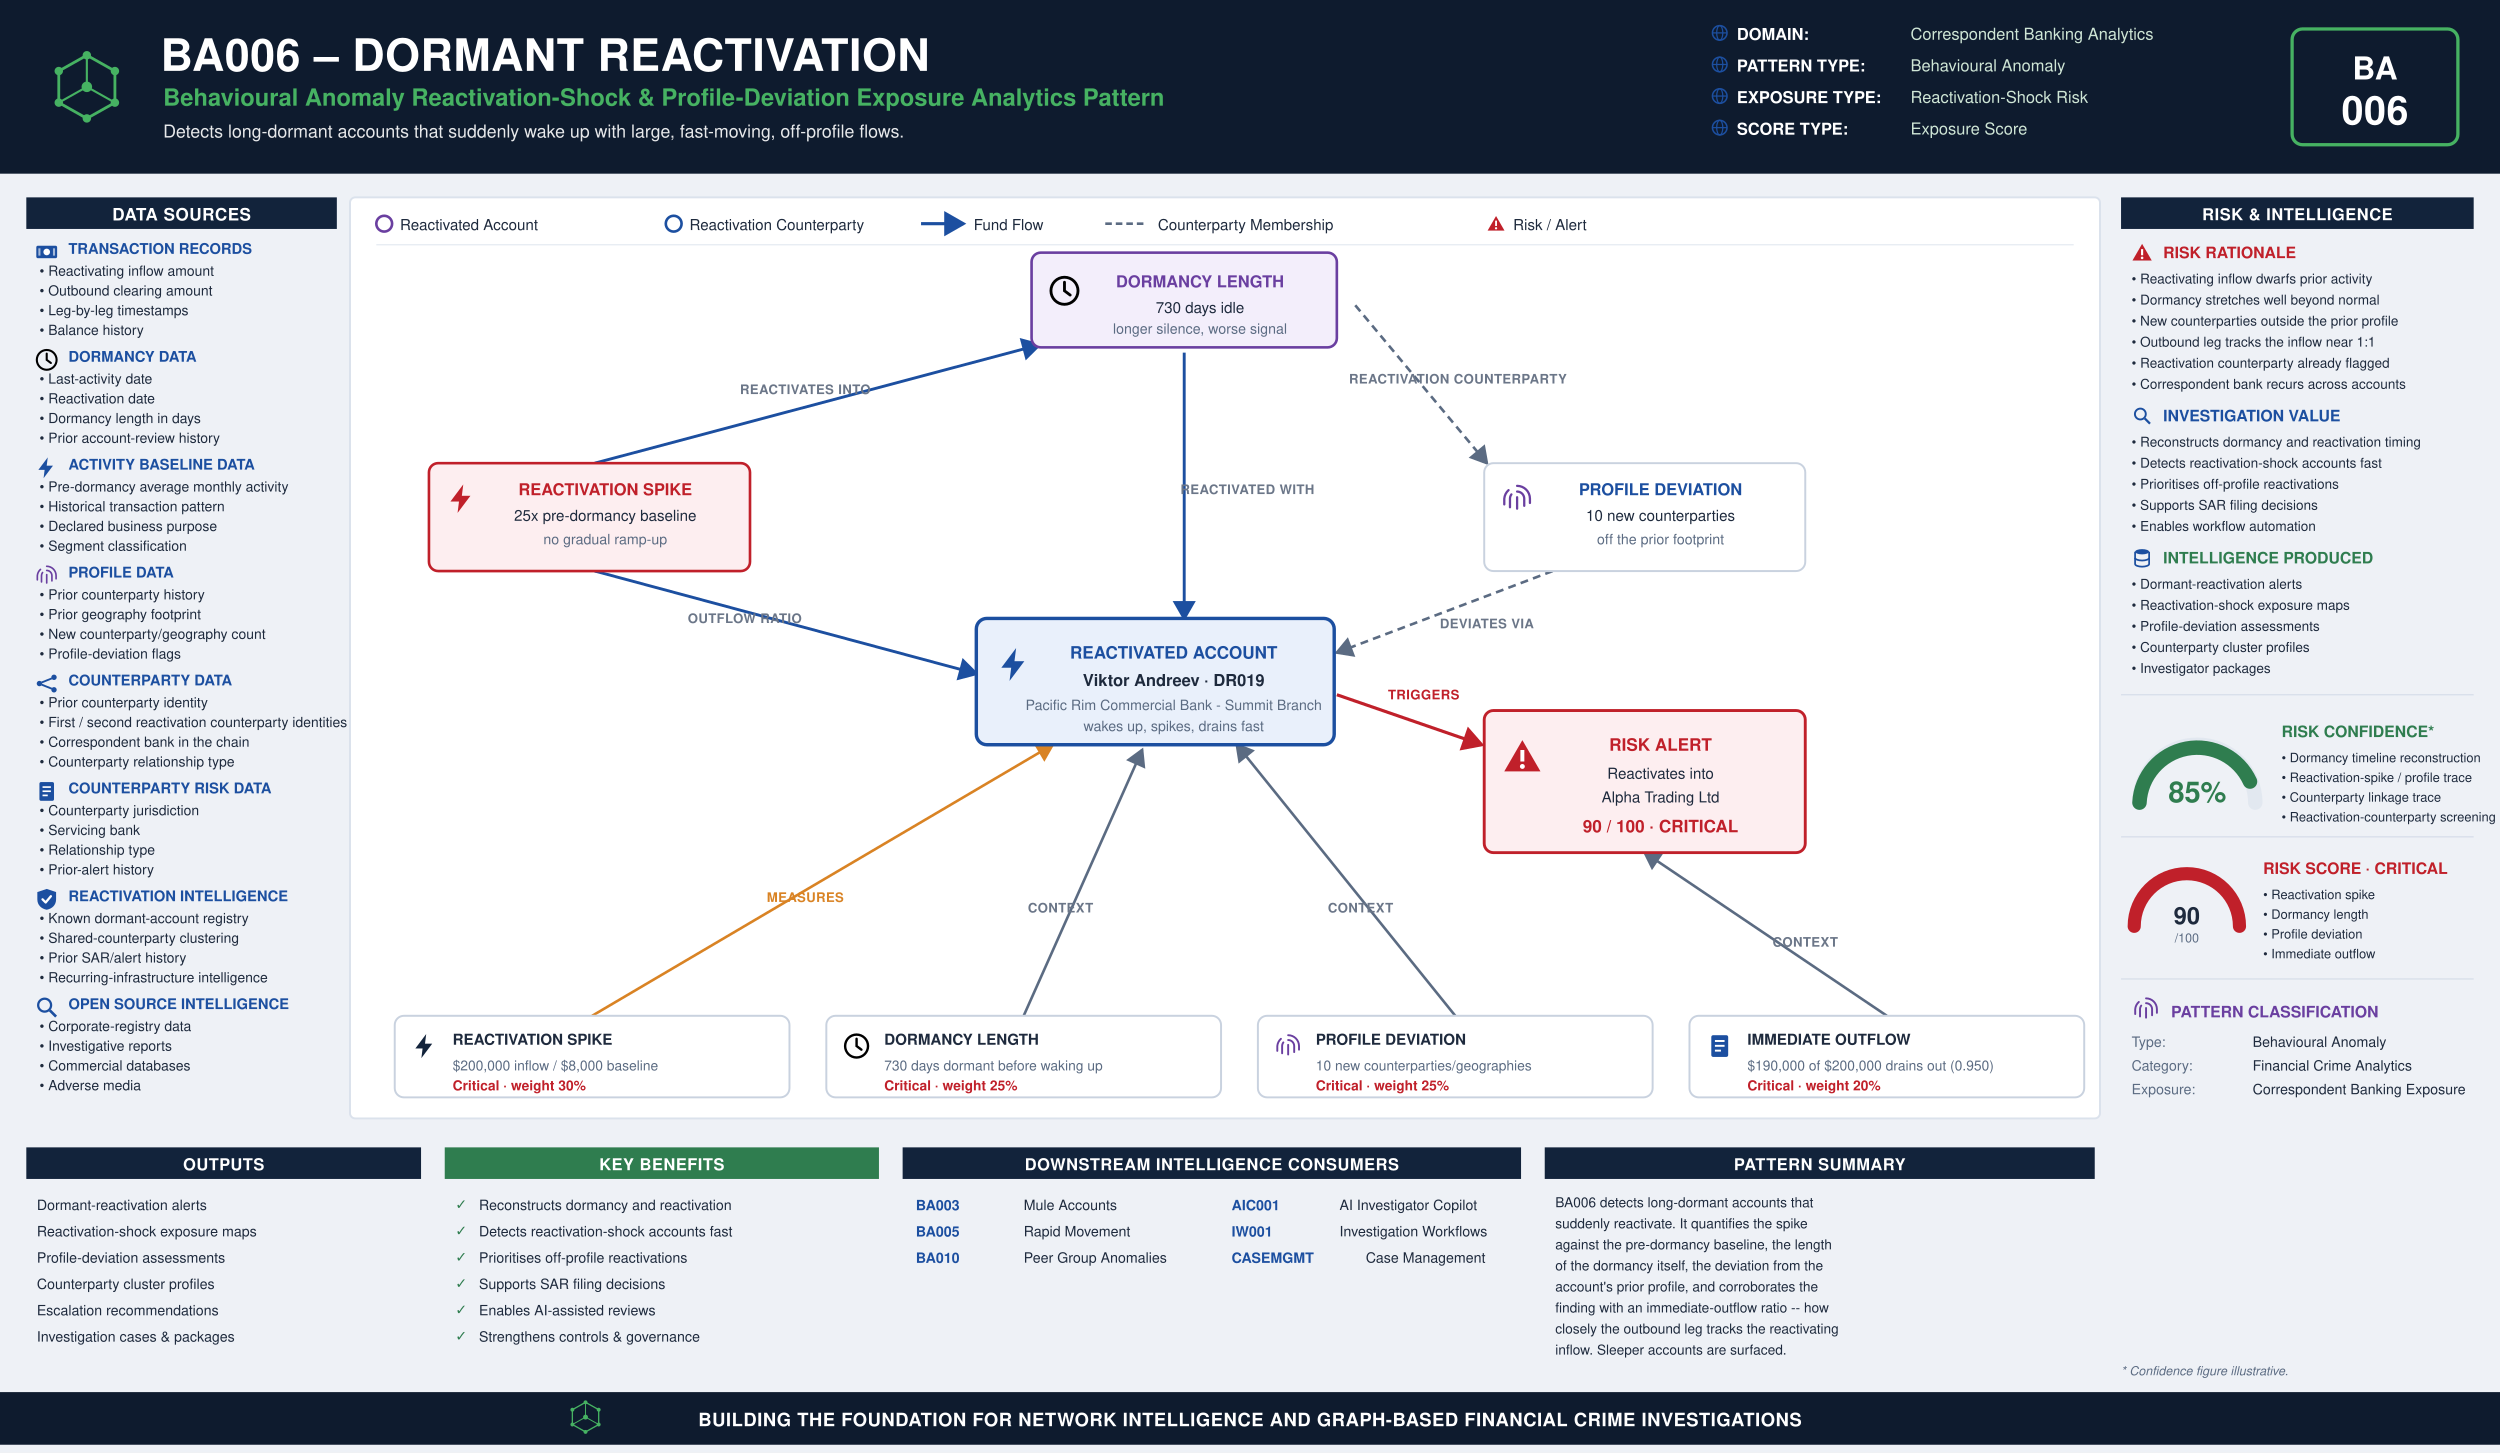
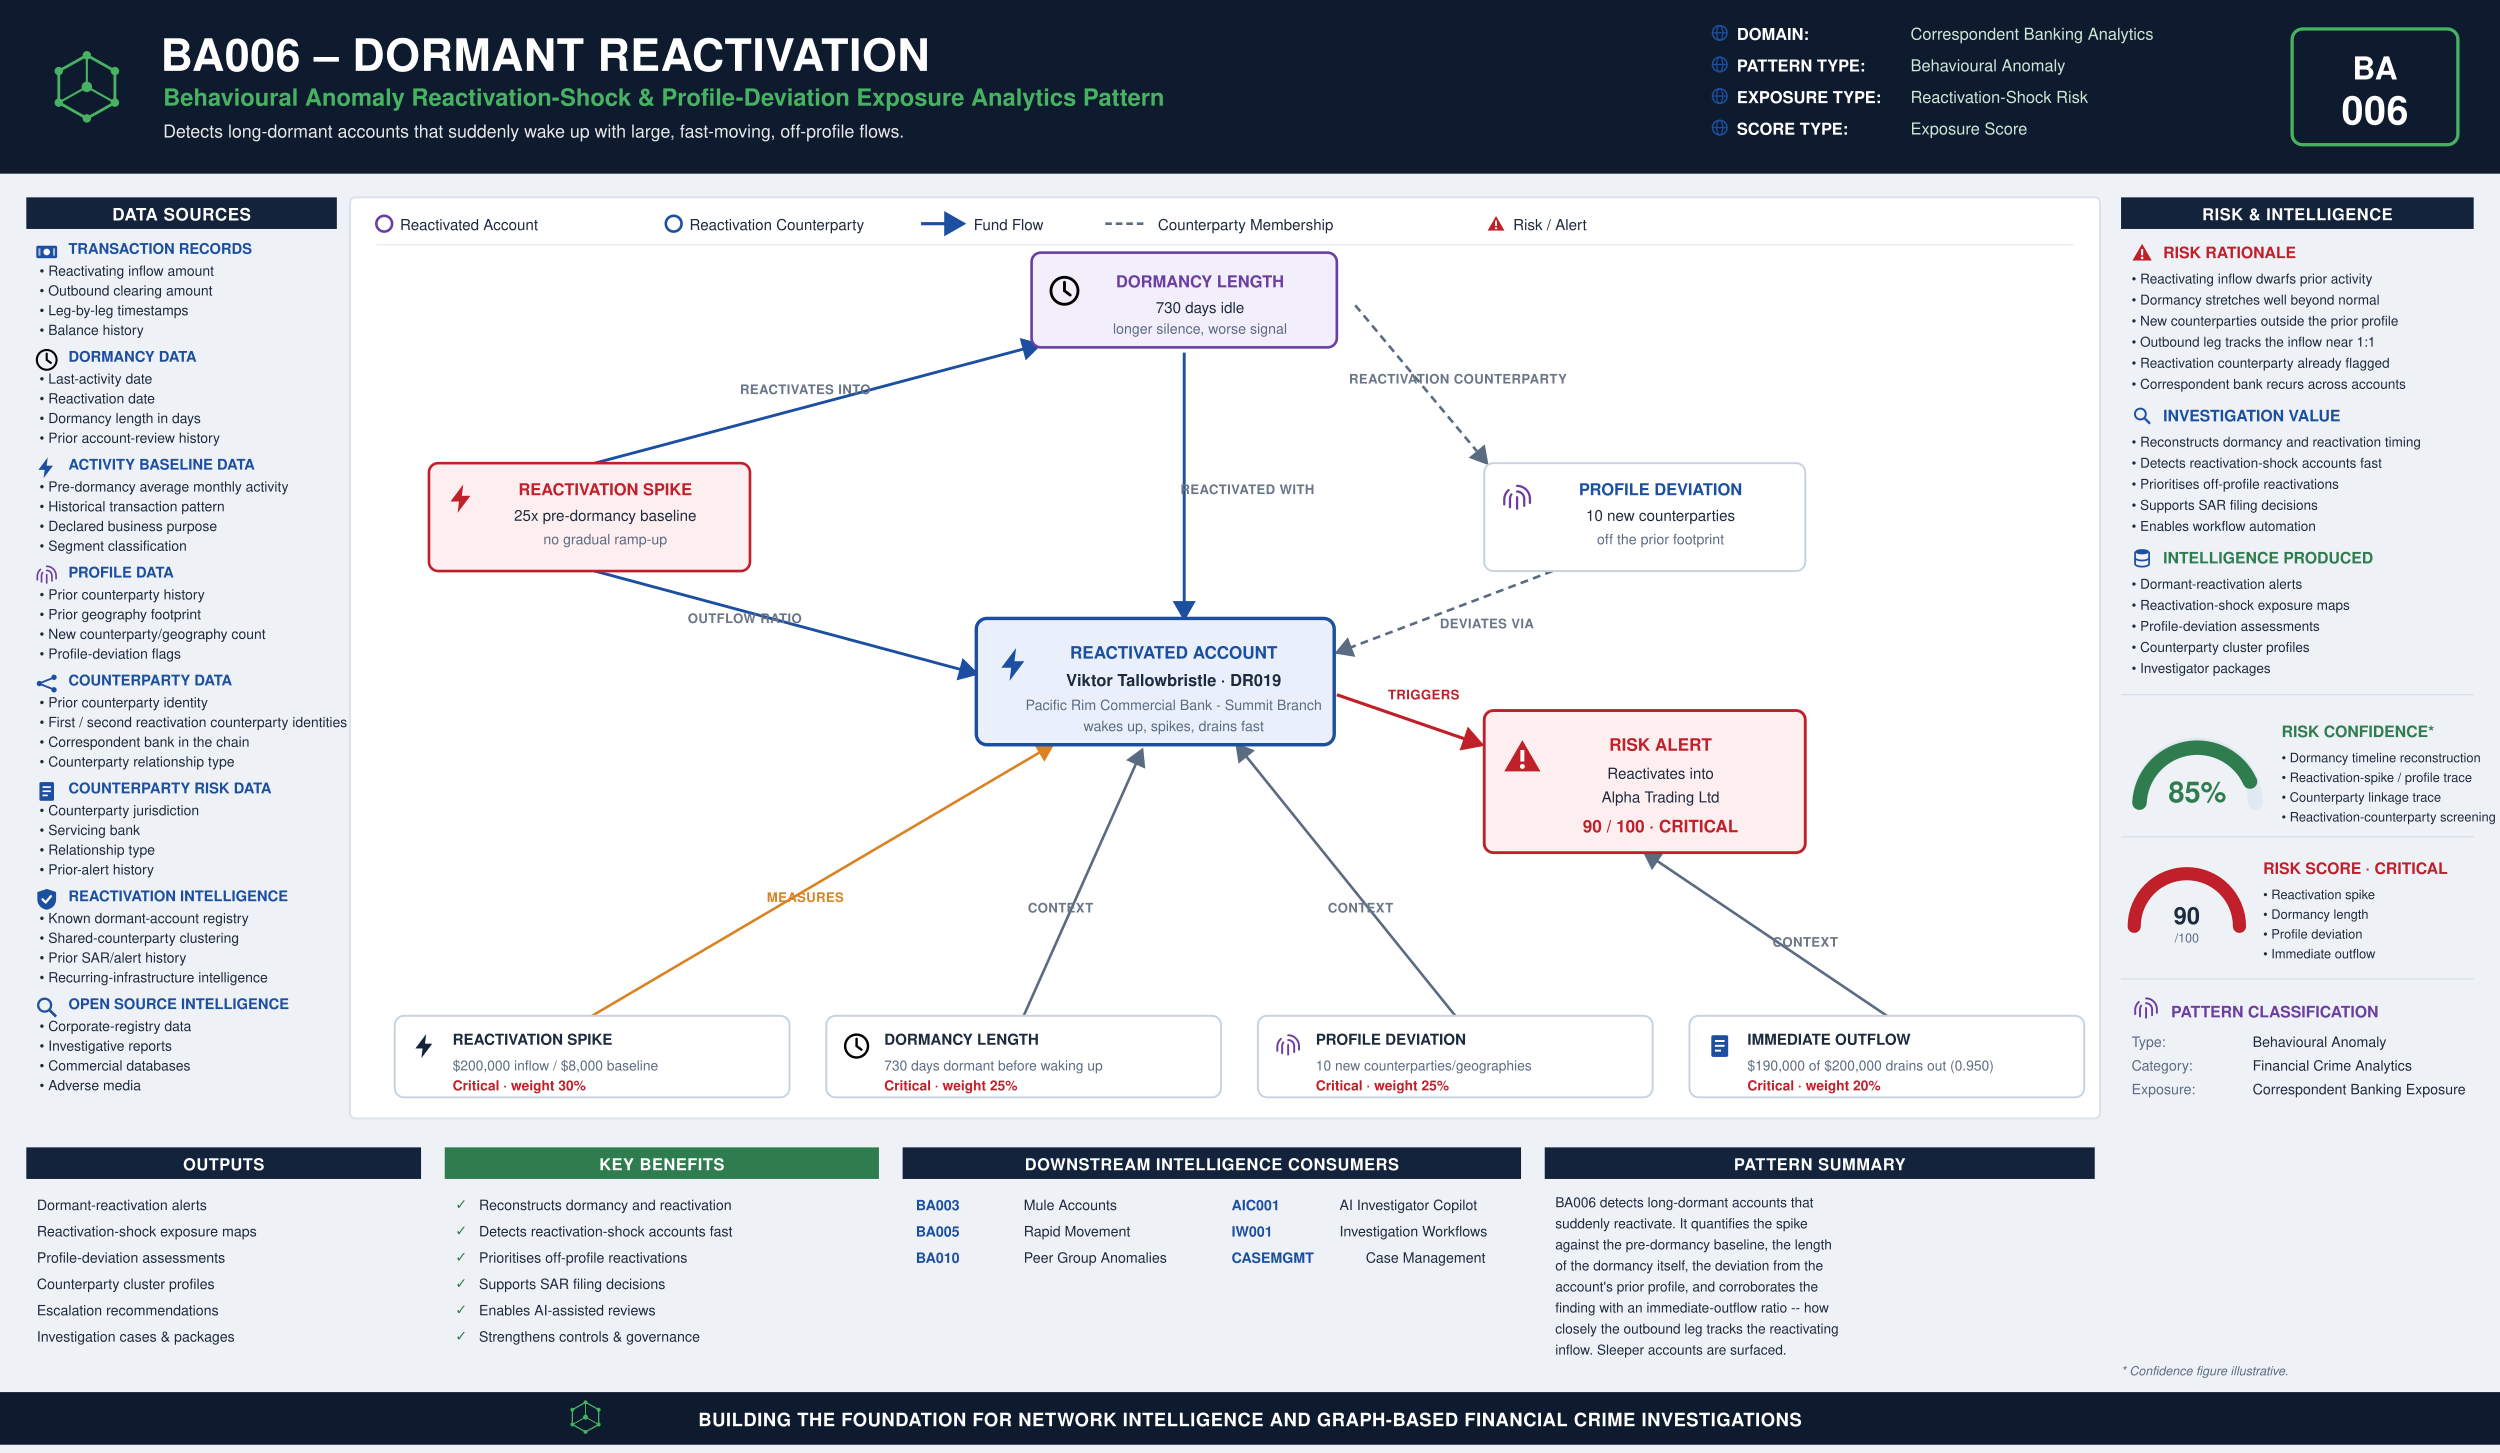
<svg xmlns="http://www.w3.org/2000/svg" viewBox="0 0 1900 1104" font-family="Helvetica, Arial, sans-serif" text-rendering="geometricPrecision">
  <defs>
    <style>
      .nvy{fill:#12233b}.grn{fill:#2f7d4f}.red{fill:#c0202a}.gold{fill:#f4a920}.pur{fill:#6a3fa0}
      .wht{fill:#ffffff}.ink{fill:#1e2a3d}.blu{fill:#1c4fa0}.sub{fill:#5b6b82}
      .hd{fill:#ffffff;font-weight:bold;letter-spacing:.4px}
      .sh{font-weight:bold;fill:#1c4fa0}.b{font-weight:bold}
      .card{fill:#ffffff;stroke:#c9d2df;stroke-width:1.5}
      .elab{fill:#6b7688;font-weight:bold;letter-spacing:.3px}
      text{dominant-baseline:middle}
    </style>
    <marker id="ar" markerWidth="9" markerHeight="9" refX="6" refY="4" orient="auto">
      <path d="M0 0l7 4L0 8z" fill="#1c4fa0" />
    </marker>
    <marker id="arR" markerWidth="9" markerHeight="9" refX="6" refY="4" orient="auto">
      <path d="M0 0l7 4L0 8z" fill="#c0202a" />
    </marker>
    <marker id="arO" markerWidth="9" markerHeight="9" refX="6" refY="4" orient="auto">
      <path d="M0 0l7 4L0 8z" fill="#d98324" />
    </marker>
    <marker id="arG" markerWidth="9" markerHeight="9" refX="6" refY="4" orient="auto">
      <path d="M0 0l7 4L0 8z" fill="#5b6b82" />
    </marker>
    <symbol id="i-globe" viewBox="0 0 24 24">
      <circle cx="12" cy="12" r="9.5" fill="none" stroke="#1c4fa0" stroke-width="2" />
      <ellipse cx="12" cy="12" rx="4" ry="9.5" fill="none" stroke="#1c4fa0" stroke-width="1.6" />
      <line x1="2.5" y1="12" x2="21.5" y2="12" stroke="#1c4fa0" stroke-width="1.6" />
    </symbol>
    <symbol id="i-doc" viewBox="0 0 24 24">
      <rect x="5" y="3" width="14" height="18" rx="1.5" fill="#1c4fa0" />
      <rect x="8" y="7" width="8" height="1.6" fill="#fff" />
      <rect x="8" y="11" width="8" height="1.6" fill="#fff" />
      <rect x="8" y="15" width="5" height="1.6" fill="#fff" />
    </symbol>
    <symbol id="i-link" viewBox="0 0 24 24">
      <circle cx="5" cy="12" r="2.6" fill="#1c4fa0" />
      <circle cx="19" cy="6" r="2.6" fill="#1c4fa0" />
      <circle cx="19" cy="18" r="2.6" fill="#1c4fa0" />
      <line x1="7" y1="11" x2="17" y2="7" stroke="#1c4fa0" stroke-width="1.8" />
      <line x1="7" y1="13" x2="17" y2="17" stroke="#1c4fa0" stroke-width="1.8" />
    </symbol>
    <symbol id="i-search" viewBox="0 0 24 24">
      <circle cx="10" cy="10" r="6.2" fill="none" stroke="#1c4fa0" stroke-width="2.2" />
      <line x1="15" y1="15" x2="21" y2="21" stroke="#1c4fa0" stroke-width="2.6" />
    </symbol>
    <symbol id="i-shield" viewBox="0 0 24 24">
      <path d="M12 2 21 5v7c0 5.5-3.8 9-9 10-5.2-1-9-4.5-9-10V5z" fill="#1c4fa0" />
      <path d="M8 12l3 3 5-6" fill="none" stroke="#fff" stroke-width="2.2" stroke-linecap="round" stroke-linejoin="round" />
    </symbol>
    <symbol id="i-alert" viewBox="0 0 24 24">
      <path d="M12 2 23 21H1z" fill="#c0202a" />
      <rect x="10.8" y="8" width="2.4" height="7" fill="#fff" />
      <circle cx="12" cy="18" r="1.5" fill="#fff" />
    </symbol>
    <symbol id="i-db" viewBox="0 0 24 24">
      <ellipse cx="12" cy="5" rx="8" ry="3" fill="#1c4fa0" />
      <path d="M4 5v14c0 1.6 3.6 3 8 3s8-1.4 8-3V5" fill="none" stroke="#1c4fa0" stroke-width="2" />
      <path d="M4 12c0 1.6 3.6 3 8 3s8-1.4 8-3" fill="none" stroke="#1c4fa0" stroke-width="2" />
    </symbol>
    <symbol id="i-fp" viewBox="0 0 24 24">
      <g fill="none" stroke="#6a3fa0" stroke-width="1.6" stroke-linecap="round">
        <path d="M12 3a9 9 0 0 1 9 9v3" />
        <path d="M6 6a9 9 0 0 0-3 6v4" />
        <path d="M12 7a5 5 0 0 1 5 5v5" />
        <path d="M8 9a5 5 0 0 0-1 3v6" />
        <path d="M12 11v8" />
      </g>
    </symbol>
    <symbol id="i-cash" viewBox="0 0 24 24">
      <rect x="2" y="6" width="20" height="12" rx="1.5" fill="currentColor" />
      <circle cx="12" cy="12" r="3.2" fill="#fff" />
      <rect x="4" y="8.5" width="2" height="7" fill="#fff" opacity=".6" />
      <rect x="18" y="8.5" width="2" height="7" fill="#fff" opacity=".6" />
    </symbol>
    <symbol id="i-bank" viewBox="0 0 24 24">
      <path d="M12 2 22 8H2z" fill="currentColor" />
      <rect x="4" y="9" width="2.4" height="10" fill="currentColor" />
      <rect x="10.8" y="9" width="2.4" height="10" fill="currentColor" />
      <rect x="17.6" y="9" width="2.4" height="10" fill="currentColor" />
      <rect x="2" y="20" width="20" height="2" fill="currentColor" />
    </symbol>
    <symbol id="i-clock" viewBox="0 0 24 24">
      <circle cx="12" cy="12" r="9.5" fill="none" stroke="currentColor" stroke-width="2" />
      <path d="M12 6v6l4 3" fill="none" stroke="currentColor" stroke-width="2" stroke-linecap="round" />
    </symbol>
    <symbol id="i-bolt" viewBox="0 0 24 24">
      <path d="M13 2 4 14h6l-1 8 9-12h-6z" fill="currentColor" />
    </symbol>
    <symbol id="i-hex" viewBox="0 0 48 48">
      <g fill="none" stroke="#46b262" stroke-width="1.6">
        <path d="M24 6 40 15v18L24 42 8 33V15z" />
      </g>
      <g fill="#46b262">
        <circle cx="24" cy="6" r="2.4" />
        <circle cx="40" cy="15" r="2.4" />
        <circle cx="40" cy="33" r="2.4" />
        <circle cx="24" cy="42" r="2.4" />
        <circle cx="8" cy="33" r="2.4" />
        <circle cx="8" cy="15" r="2.4" />
        <circle cx="24" cy="24" r="3" />
      </g>
      <g stroke="#46b262" stroke-width="1.2">
        <line x1="24" y1="24" x2="24" y2="6" />
        <line x1="24" y1="24" x2="40" y2="33" />
        <line x1="24" y1="24" x2="8" y2="33" />
      </g>
    </symbol>
  </defs>
  <rect width="1900" height="1104" fill="#eef1f6" />
  <rect x="0" y="0" width="1900" height="132" fill="#0e1b2e" />
  <use href="#i-hex" x="34" y="34" width="64" height="64" />
  <text x="122" y="42" class="hd" font-size="34">BA006 – DORMANT REACTIVATION</text>
  <text x="124" y="74" font-size="18" font-weight="bold" fill="#46b262">Behavioural Anomaly Reactivation-Shock &amp; Profile-Deviation Exposure Analytics Pattern</text>
  <text x="124" y="100" class="wht" font-size="13.5" opacity=".9">Detects long-dormant accounts that suddenly wake up with large, fast-moving, off-profile flows.</text>
  <g font-size="12.5">
    <use href="#i-globe" x="1300" y="18" width="14" height="14" />
    <text x="1320" y="26" class="wht b">DOMAIN:</text>
    <text x="1452" y="26" fill="#cfe6d6">Correspondent Banking Analytics</text>
    <use href="#i-globe" x="1300" y="42" width="14" height="14" />
    <text x="1320" y="50" class="wht b">PATTERN TYPE:</text>
    <text x="1452" y="50" fill="#cfe6d6">Behavioural Anomaly</text>
    <use href="#i-globe" x="1300" y="66" width="14" height="14" />
    <text x="1320" y="74" class="wht b">EXPOSURE TYPE:</text>
    <text x="1452" y="74" fill="#cfe6d6">Reactivation-Shock Risk</text>
    <use href="#i-globe" x="1300" y="90" width="14" height="14" />
    <text x="1320" y="98" class="wht b">SCORE TYPE:</text>
    <text x="1452" y="98" fill="#cfe6d6">Exposure Score</text>
  </g>
  <rect x="1742" y="22" width="126" height="88" rx="8" fill="#0e1b2e" stroke="#46b262" stroke-width="2.5" />
  <text x="1805" y="52" class="hd" font-size="24" text-anchor="middle" fill="#46b262">BA</text>
  <text x="1805" y="84" class="hd" font-size="30" text-anchor="middle" fill="#46b262">006</text>
  <rect x="20" y="150" width="236" height="24" class="nvy" />
  <text x="138" y="163" class="hd" font-size="13" text-anchor="middle">DATA SOURCES</text>
  <g font-size="10.6">
    <g transform="translate(0,182)">
      <use href="#i-cash" x="26" y="0" width="19" height="19" color="#1c4fa0" />
      <text x="52" y="7" class="sh" font-size="11.2">TRANSACTION RECORDS</text>
      <text x="30" y="24" class="ink">• Reactivating inflow amount</text>
      <text x="30" y="39" class="ink">• Outbound clearing amount</text>
      <text x="30" y="54" class="ink">• Leg-by-leg timestamps</text>
      <text x="30" y="69" class="ink">• Balance history</text>
    </g>
    <g transform="translate(0,264)">
      <use href="#i-clock" x="26" y="0" width="19" height="19" />
      <text x="52" y="7" class="sh" font-size="11.2">DORMANCY DATA</text>
      <text x="30" y="24" class="ink">• Last-activity date</text>
      <text x="30" y="39" class="ink">• Reactivation date</text>
      <text x="30" y="54" class="ink">• Dormancy length in days</text>
      <text x="30" y="69" class="ink">• Prior account-review history</text>
    </g>
    <g transform="translate(0,346)">
      <use href="#i-bolt" x="26" y="0" width="19" height="19" color="#1c4fa0" />
      <text x="52" y="7" class="sh" font-size="11.2">ACTIVITY BASELINE DATA</text>
      <text x="30" y="24" class="ink">• Pre-dormancy average monthly activity</text>
      <text x="30" y="39" class="ink">• Historical transaction pattern</text>
      <text x="30" y="54" class="ink">• Declared business purpose</text>
      <text x="30" y="69" class="ink">• Segment classification</text>
    </g>
    <g transform="translate(0,428)">
      <use href="#i-fp" x="26" y="0" width="19" height="19" />
      <text x="52" y="7" class="sh" font-size="11.2">PROFILE DATA</text>
      <text x="30" y="24" class="ink">• Prior counterparty history</text>
      <text x="30" y="39" class="ink">• Prior geography footprint</text>
      <text x="30" y="54" class="ink">• New counterparty/geography count</text>
      <text x="30" y="69" class="ink">• Profile-deviation flags</text>
    </g>
    <g transform="translate(0,510)">
      <use href="#i-link" x="26" y="0" width="19" height="19" />
      <text x="52" y="7" class="sh" font-size="11.2">COUNTERPARTY DATA</text>
      <text x="30" y="24" class="ink">• Prior counterparty identity</text>
      <text x="30" y="39" class="ink">• First / second reactivation counterparty identities</text>
      <text x="30" y="54" class="ink">• Correspondent bank in the chain</text>
      <text x="30" y="69" class="ink">• Counterparty relationship type</text>
    </g>
    <g transform="translate(0,592)">
      <use href="#i-doc" x="26" y="0" width="19" height="19" />
      <text x="52" y="7" class="sh" font-size="11.2">COUNTERPARTY RISK DATA</text>
      <text x="30" y="24" class="ink">• Counterparty jurisdiction</text>
      <text x="30" y="39" class="ink">• Servicing bank</text>
      <text x="30" y="54" class="ink">• Relationship type</text>
      <text x="30" y="69" class="ink">• Prior-alert history</text>
    </g>
    <g transform="translate(0,674)">
      <use href="#i-shield" x="26" y="0" width="19" height="19" />
      <text x="52" y="7" class="sh" font-size="11.2">REACTIVATION INTELLIGENCE</text>
      <text x="30" y="24" class="ink">• Known dormant-account registry</text>
      <text x="30" y="39" class="ink">• Shared-counterparty clustering</text>
      <text x="30" y="54" class="ink">• Prior SAR/alert history</text>
      <text x="30" y="69" class="ink">• Recurring-infrastructure intelligence</text>
    </g>
    <g transform="translate(0,756)">
      <use href="#i-search" x="26" y="0" width="19" height="19" />
      <text x="52" y="7" class="sh" font-size="11.2">OPEN SOURCE INTELLIGENCE</text>
      <text x="30" y="24" class="ink">• Corporate-registry data</text>
      <text x="30" y="39" class="ink">• Investigative reports</text>
      <text x="30" y="69" class="ink">• Adverse media</text>
      <text x="30" y="54" class="ink">• Commercial databases</text>
    </g>
  </g>
  <rect x="266" y="150" width="1330" height="700" rx="4" fill="#ffffff" stroke="#dbe2ec" stroke-width="1.5" />
  <g font-size="11.5" class="ink">
    <circle cx="292" cy="170" r="6" fill="none" stroke="#6a3fa0" stroke-width="2" />
    <text x="304" y="171">Reactivated Account</text>
    <circle cx="512" cy="170" r="6" fill="none" stroke="#1c4fa0" stroke-width="2" />
    <text x="524" y="171">Reactivation Counterparty</text>
    <line x1="700" y1="170" x2="732" y2="170" stroke="#1c4fa0" stroke-width="2.4" marker-end="url(#ar)" />
    <text x="740" y="171">Fund Flow</text>
    <line x1="840" y1="170" x2="872" y2="170" stroke="#5b6b82" stroke-width="2" stroke-dasharray="5 3" />
    <text x="880" y="171">Counterparty Membership</text>
    <use href="#i-alert" x="1130" y="163" width="14" height="14" />
    <text x="1150" y="171">Risk / Alert</text>
  </g>
  <line x1="286" y1="186" x2="1576" y2="186" stroke="#e6ebf2" />
  <g fill="none">
    <path d="M452 352 L790 262" stroke="#1c4fa0" stroke-width="2.2" marker-end="url(#ar)" />
    <path d="M1030 232 L1130 352" stroke="#5b6b82" stroke-width="2" stroke-dasharray="6 4" marker-end="url(#arG)" />
    <path d="M900 268 L900 470" stroke="#1c4fa0" stroke-width="2.2" marker-end="url(#ar)" />
    <path d="M1180 434 L1016 496" stroke="#5b6b82" stroke-width="2" stroke-dasharray="6 4" marker-end="url(#arG)" />
    <path d="M452 434 L742 512" stroke="#1c4fa0" stroke-width="2.2" marker-end="url(#ar)" />
    <path d="M1016 528 L1126 566" stroke="#c0202a" stroke-width="2.4" marker-end="url(#arR)" />
    <path d="M450 772 L800 566" stroke="#d98324" stroke-width="2" marker-end="url(#arO)" />
    <path d="M778 772 L868 570" stroke="#5b6b82" stroke-width="2" marker-end="url(#arG)" />
    <path d="M1106 772 L940 566" stroke="#5b6b82" stroke-width="2" marker-end="url(#arG)" />
    <path d="M1434 772 L1250 648" stroke="#5b6b82" stroke-width="2" marker-end="url(#arG)" />
  </g>
  <g font-size="10" class="elab" text-anchor="middle">
    <text x="612" y="296">REACTIVATES INTO</text>
    <text x="1108" y="288" fill="#6b7688">REACTIVATION COUNTERPARTY</text>
    <text x="948" y="372">REACTIVATED WITH</text>
    <text x="1130" y="474" fill="#6b7688">DEVIATES VIA</text>
    <text x="566" y="470">OUTFLOW RATIO</text>
    <text x="1082" y="528" fill="#c0202a">TRIGGERS</text>
    <text x="612" y="682" fill="#d98324">MEASURES</text>
    <text x="806" y="690">CONTEXT</text>
    <text x="1034" y="690">CONTEXT</text>
    <text x="1372" y="716">CONTEXT</text>
  </g>
  <g>
    <rect x="326" y="352" width="244" height="82" rx="7" fill="#fdeef0" stroke="#c0202a" stroke-width="2" />
    <use href="#i-bolt" x="338" y="366" width="26" height="26" color="#c0202a" />
    <text x="460" y="372" class="red b" font-size="12.5" text-anchor="middle">REACTIVATION SPIKE</text>
    <text x="460" y="392" class="ink" font-size="11.5" text-anchor="middle">25x pre-dormancy baseline</text>
    <text x="460" y="410" class="sub" font-size="10.8" text-anchor="middle">no gradual ramp-up</text>
  </g>
  <g>
    <rect x="784" y="192" width="232" height="72" rx="7" fill="#f3eefb" stroke="#6a3fa0" stroke-width="2" />
    <use href="#i-clock" x="796" y="208" width="26" height="26" />
    <text x="912" y="214" class="pur b" font-size="12.5" text-anchor="middle">DORMANCY LENGTH</text>
    <text x="912" y="234" class="ink" font-size="11.5" text-anchor="middle">730 days idle</text>
    <text x="912" y="250" class="sub" font-size="10.8" text-anchor="middle">longer silence, worse signal</text>
  </g>
  <g>
    <rect x="1128" y="352" width="244" height="82" rx="7" class="card" />
    <use href="#i-fp" x="1140" y="366" width="26" height="26" color="#1c4fa0" />
    <text x="1262" y="372" class="blu b" font-size="12.5" text-anchor="middle">PROFILE DEVIATION</text>
    <text x="1262" y="392" class="ink" font-size="11.5" text-anchor="middle">10 new counterparties</text>
    <text x="1262" y="410" class="sub" font-size="10.8" text-anchor="middle">off the prior footprint</text>
  </g>
  <g>
    <rect x="742" y="470" width="272" height="96" rx="8" fill="#e9f0fb" stroke="#1c4fa0" stroke-width="2.6" />
    <use href="#i-bolt" x="756" y="490" width="30" height="30" color="#1c4fa0" />
    <text x="892" y="496" class="blu b" font-size="13" text-anchor="middle">REACTIVATED ACCOUNT</text>
-     <text x="892" y="517" class="ink b" font-size="12.5" text-anchor="middle">Viktor Andreev · DR019</text>
+     <text x="892" y="517" class="ink b" font-size="12.5" text-anchor="middle">Viktor Tallowbristle · DR019</text>
    <text x="892" y="536" class="sub" font-size="10.8" text-anchor="middle">Pacific Rim Commercial Bank - Summit Branch</text>
    <text x="892" y="552" class="sub" font-size="10.8" text-anchor="middle">wakes up, spikes, drains fast</text>
  </g>
  <g>
    <rect x="1128" y="540" width="244" height="108" rx="7" fill="#fdeef0" stroke="#c0202a" stroke-width="2.2" />
    <use href="#i-alert" x="1142" y="560" width="30" height="30" />
    <text x="1262" y="566" class="red b" font-size="13" text-anchor="middle">RISK ALERT</text>
    <text x="1262" y="588" class="ink" font-size="11.5" text-anchor="middle">Reactivates into</text>
    <text x="1262" y="606" class="ink" font-size="11.5" text-anchor="middle">Alpha Trading Ltd</text>
    <text x="1262" y="628" class="red b" font-size="13" text-anchor="middle">90 / 100 · CRITICAL</text>
  </g>
  <g>
    <rect x="300" y="772" width="300" height="62" rx="7" class="card" />
    <use href="#i-bolt" x="312" y="784" width="22" height="22" color="#12233b" />
    <text x="344" y="790" class="ink b" font-size="11.5">REACTIVATION SPIKE</text>
    <text x="344" y="810" class="sub" font-size="10.5">$200,000 inflow / $8,000 baseline</text>
    <text x="344" y="825" class="red b" font-size="10.5">Critical · weight 30%</text>
    <rect x="628" y="772" width="300" height="62" rx="7" class="card" />
    <use href="#i-clock" x="640" y="784" width="22" height="22" />
    <text x="672" y="790" class="ink b" font-size="11.5">DORMANCY LENGTH</text>
    <text x="672" y="810" class="sub" font-size="10.5">730 days dormant before waking up</text>
    <text x="672" y="825" class="red b" font-size="10.5">Critical · weight 25%</text>
    <rect x="956" y="772" width="300" height="62" rx="7" class="card" />
    <use href="#i-fp" x="968" y="784" width="22" height="22" />
    <text x="1000" y="790" class="ink b" font-size="11.5">PROFILE DEVIATION</text>
    <text x="1000" y="810" class="sub" font-size="10.5">10 new counterparties/geographies</text>
    <text x="1000" y="825" class="red b" font-size="10.5">Critical · weight 25%</text>
    <rect x="1284" y="772" width="300" height="62" rx="7" class="card" />
    <use href="#i-doc" x="1296" y="784" width="22" height="22" />
    <text x="1328" y="790" class="ink b" font-size="11.5">IMMEDIATE OUTFLOW</text>
    <text x="1328" y="810" class="sub" font-size="10.5">$190,000 of $200,000 drains out (0.950)</text>
    <text x="1328" y="825" class="red b" font-size="10.5">Critical · weight 20%</text>
  </g>
  <rect x="1612" y="150" width="268" height="24" class="nvy" />
  <text x="1746" y="163" class="hd" font-size="12.5" text-anchor="middle">RISK &amp; INTELLIGENCE</text>
  <g font-size="10.3">
    <use href="#i-alert" x="1620" y="184" width="16" height="16" />
    <text x="1644" y="192" class="red b" font-size="12">RISK RATIONALE</text>
    <g class="ink">
      <text x="1620" y="212">• Reactivating inflow dwarfs prior activity</text>
      <text x="1620" y="228">• Dormancy stretches well beyond normal</text>
      <text x="1620" y="244">• New counterparties outside the prior profile</text>
      <text x="1620" y="260">• Outbound leg tracks the inflow near 1:1</text>
      <text x="1620" y="276">• Reactivation counterparty already flagged</text>
      <text x="1620" y="292">• Correspondent bank recurs across accounts</text>
    </g>
    <use href="#i-search" x="1620" y="308" width="16" height="16" />
    <text x="1644" y="316" class="blu b" font-size="12">INVESTIGATION VALUE</text>
    <g class="ink">
      <text x="1620" y="336">• Reconstructs dormancy and reactivation timing</text>
      <text x="1620" y="352">• Detects reactivation-shock accounts fast</text>
      <text x="1620" y="368">• Prioritises off-profile reactivations</text>
      <text x="1620" y="384">• Supports SAR filing decisions</text>
      <text x="1620" y="400">• Enables workflow automation</text>
    </g>
    <use href="#i-db" x="1620" y="416" width="16" height="16" />
    <text x="1644" y="424" class="grn b" font-size="12">INTELLIGENCE PRODUCED</text>
    <g class="ink">
      <text x="1620" y="444">• Dormant-reactivation alerts</text>
      <text x="1620" y="460">• Reactivation-shock exposure maps</text>
      <text x="1620" y="476">• Profile-deviation assessments</text>
      <text x="1620" y="492">• Counterparty cluster profiles</text>
      <text x="1620" y="508">• Investigator packages</text>
    </g>
  </g>
  <line x1="1612" y1="528" x2="1880" y2="528" stroke="#d7deea" />
  <path d="M1626 610 A44 44 0 0 1 1714 610" fill="none" stroke="#e2e8f0" stroke-width="11" stroke-linecap="round" />
  <path d="M1626 610 A44 44 0 0 1 1710 594" fill="none" stroke="#2f7d4f" stroke-width="11" stroke-linecap="round" />
  <text x="1670" y="602" class="grn b" font-size="22" text-anchor="middle">85%</text>
  <text x="1734" y="556" class="grn b" font-size="12">RISK CONFIDENCE*</text>
  <g font-size="9.8" class="ink">
    <text x="1734" y="576">• Dormancy timeline reconstruction</text>
    <text x="1734" y="591">• Reactivation-spike / profile trace</text>
    <text x="1734" y="606">• Counterparty linkage trace</text>
    <text x="1734" y="621">• Reactivation-counterparty screening</text>
  </g>
  <line x1="1612" y1="636" x2="1880" y2="636" stroke="#d7deea" />
  <path d="M1622 704 A40 40 0 0 1 1702 704" fill="none" stroke="#c0202a" stroke-width="10" stroke-linecap="round" />
  <text x="1662" y="696" class="ink b" font-size="18" text-anchor="middle">90</text>
  <text x="1662" y="713" class="sub" font-size="9.5" text-anchor="middle">/100</text>
  <text x="1720" y="660" class="red b" font-size="12">RISK SCORE · CRITICAL</text>
  <g font-size="9.8" class="ink">
    <text x="1720" y="680">• Reactivation spike</text>
    <text x="1720" y="695">• Dormancy length</text>
    <text x="1720" y="710">• Profile deviation</text>
    <text x="1720" y="725">• Immediate outflow</text>
  </g>
  <line x1="1612" y1="744" x2="1880" y2="744" stroke="#d7deea" />
  <use href="#i-fp" x="1620" y="756" width="22" height="22" />
  <text x="1650" y="769" class="pur b" font-size="12">PATTERN CLASSIFICATION</text>
  <g font-size="10.8">
    <text x="1620" y="792" class="sub">Type:</text>
    <text x="1712" y="792" class="ink">Behavioural Anomaly</text>
    <text x="1620" y="810" class="sub">Category:</text>
    <text x="1712" y="810" class="ink">Financial Crime Analytics</text>
    <text x="1620" y="828" class="sub">Exposure:</text>
    <text x="1712" y="828" class="ink">Correspondent Banking Exposure</text>
  </g>
  <g transform="translate(20,872)">
    <rect x="0" y="0" width="300" height="24" class="nvy" />
    <text x="150" y="13" class="hd" font-size="12.5" text-anchor="middle">OUTPUTS</text>
    <g font-size="10.8" class="ink">
      <text x="8" y="44">Dormant-reactivation alerts</text>
      <text x="8" y="64">Reactivation-shock exposure maps</text>
      <text x="8" y="84">Profile-deviation assessments</text>
      <text x="8" y="104">Counterparty cluster profiles</text>
      <text x="8" y="124">Escalation recommendations</text>
      <text x="8" y="144">Investigation cases &amp; packages</text>
    </g>
  </g>
  <g transform="translate(338,872)">
    <rect x="0" y="0" width="330" height="24" class="grn" />
    <text x="165" y="13" class="hd" font-size="12.5" text-anchor="middle">KEY BENEFITS</text>
    <g font-size="10.8" class="ink">
      <g fill="#2f7d4f" font-weight="bold">
        <text x="8" y="44">✓</text>
        <text x="8" y="64">✓</text>
        <text x="8" y="84">✓</text>
        <text x="8" y="104">✓</text>
        <text x="8" y="124">✓</text>
        <text x="8" y="144">✓</text>
      </g>
      <text x="26" y="44">Reconstructs dormancy and reactivation</text>
      <text x="26" y="64">Detects reactivation-shock accounts fast</text>
      <text x="26" y="84">Prioritises off-profile reactivations</text>
      <text x="26" y="104">Supports SAR filing decisions</text>
      <text x="26" y="124">Enables AI-assisted reviews</text>
      <text x="26" y="144">Strengthens controls &amp; governance</text>
    </g>
  </g>
  <g transform="translate(686,872)">
    <rect x="0" y="0" width="470" height="24" class="nvy" />
    <text x="235" y="13" class="hd" font-size="12.5" text-anchor="middle">DOWNSTREAM INTELLIGENCE CONSUMERS</text>
    <g font-size="10.8">
      <text x="10" y="44" class="sh">BA003</text>
      <text x="92" y="44" class="ink">Mule Accounts</text>
      <text x="10" y="64" class="sh">BA005</text>
      <text x="92" y="64" class="ink">Rapid Movement</text>
      <text x="10" y="84" class="sh">BA010</text>
      <text x="92" y="84" class="ink">Peer Group Anomalies</text>
      <text x="250" y="44" class="sh">AIC001</text>
      <text x="332" y="44" class="ink">AI Investigator Copilot</text>
      <text x="250" y="64" class="sh">IW001</text>
      <text x="332" y="64" class="ink">Investigation Workflows</text>
      <text x="250" y="84" class="sh">CASEMGMT</text>
      <text x="352" y="84" class="ink">Case Management</text>
    </g>
  </g>
  <g transform="translate(1174,872)">
    <rect x="0" y="0" width="418" height="24" class="nvy" />
    <text x="209" y="13" class="hd" font-size="12.5" text-anchor="middle">PATTERN SUMMARY</text>
    <g font-size="10.4" class="ink">
      <text x="8" y="42">BA006 detects long-dormant accounts that</text>
      <text x="8" y="58">suddenly reactivate. It quantifies the spike</text>
      <text x="8" y="74">against the pre-dormancy baseline, the length</text>
      <text x="8" y="90">of the dormancy itself, the deviation from the</text>
      <text x="8" y="106">account's prior profile, and corroborates the</text>
      <text x="8" y="122">finding with an immediate-outflow ratio -- how</text>
      <text x="8" y="138">closely the outbound leg tracks the reactivating</text>
      <text x="8" y="154">inflow. Sleeper accounts are surfaced.</text>
    </g>
  </g>
  <text x="1612" y="1042" class="sub" font-size="9.5" font-style="italic">* Confidence figure illustrative.</text>
  <rect x="0" y="1058" width="1900" height="40" fill="#0e1b2e" />
  <use href="#i-hex" x="430" y="1062" width="30" height="30" />
  <text x="950" y="1079" class="hd" font-size="14" text-anchor="middle">BUILDING THE FOUNDATION FOR NETWORK INTELLIGENCE AND GRAPH-BASED FINANCIAL CRIME INVESTIGATIONS</text>
</svg>
